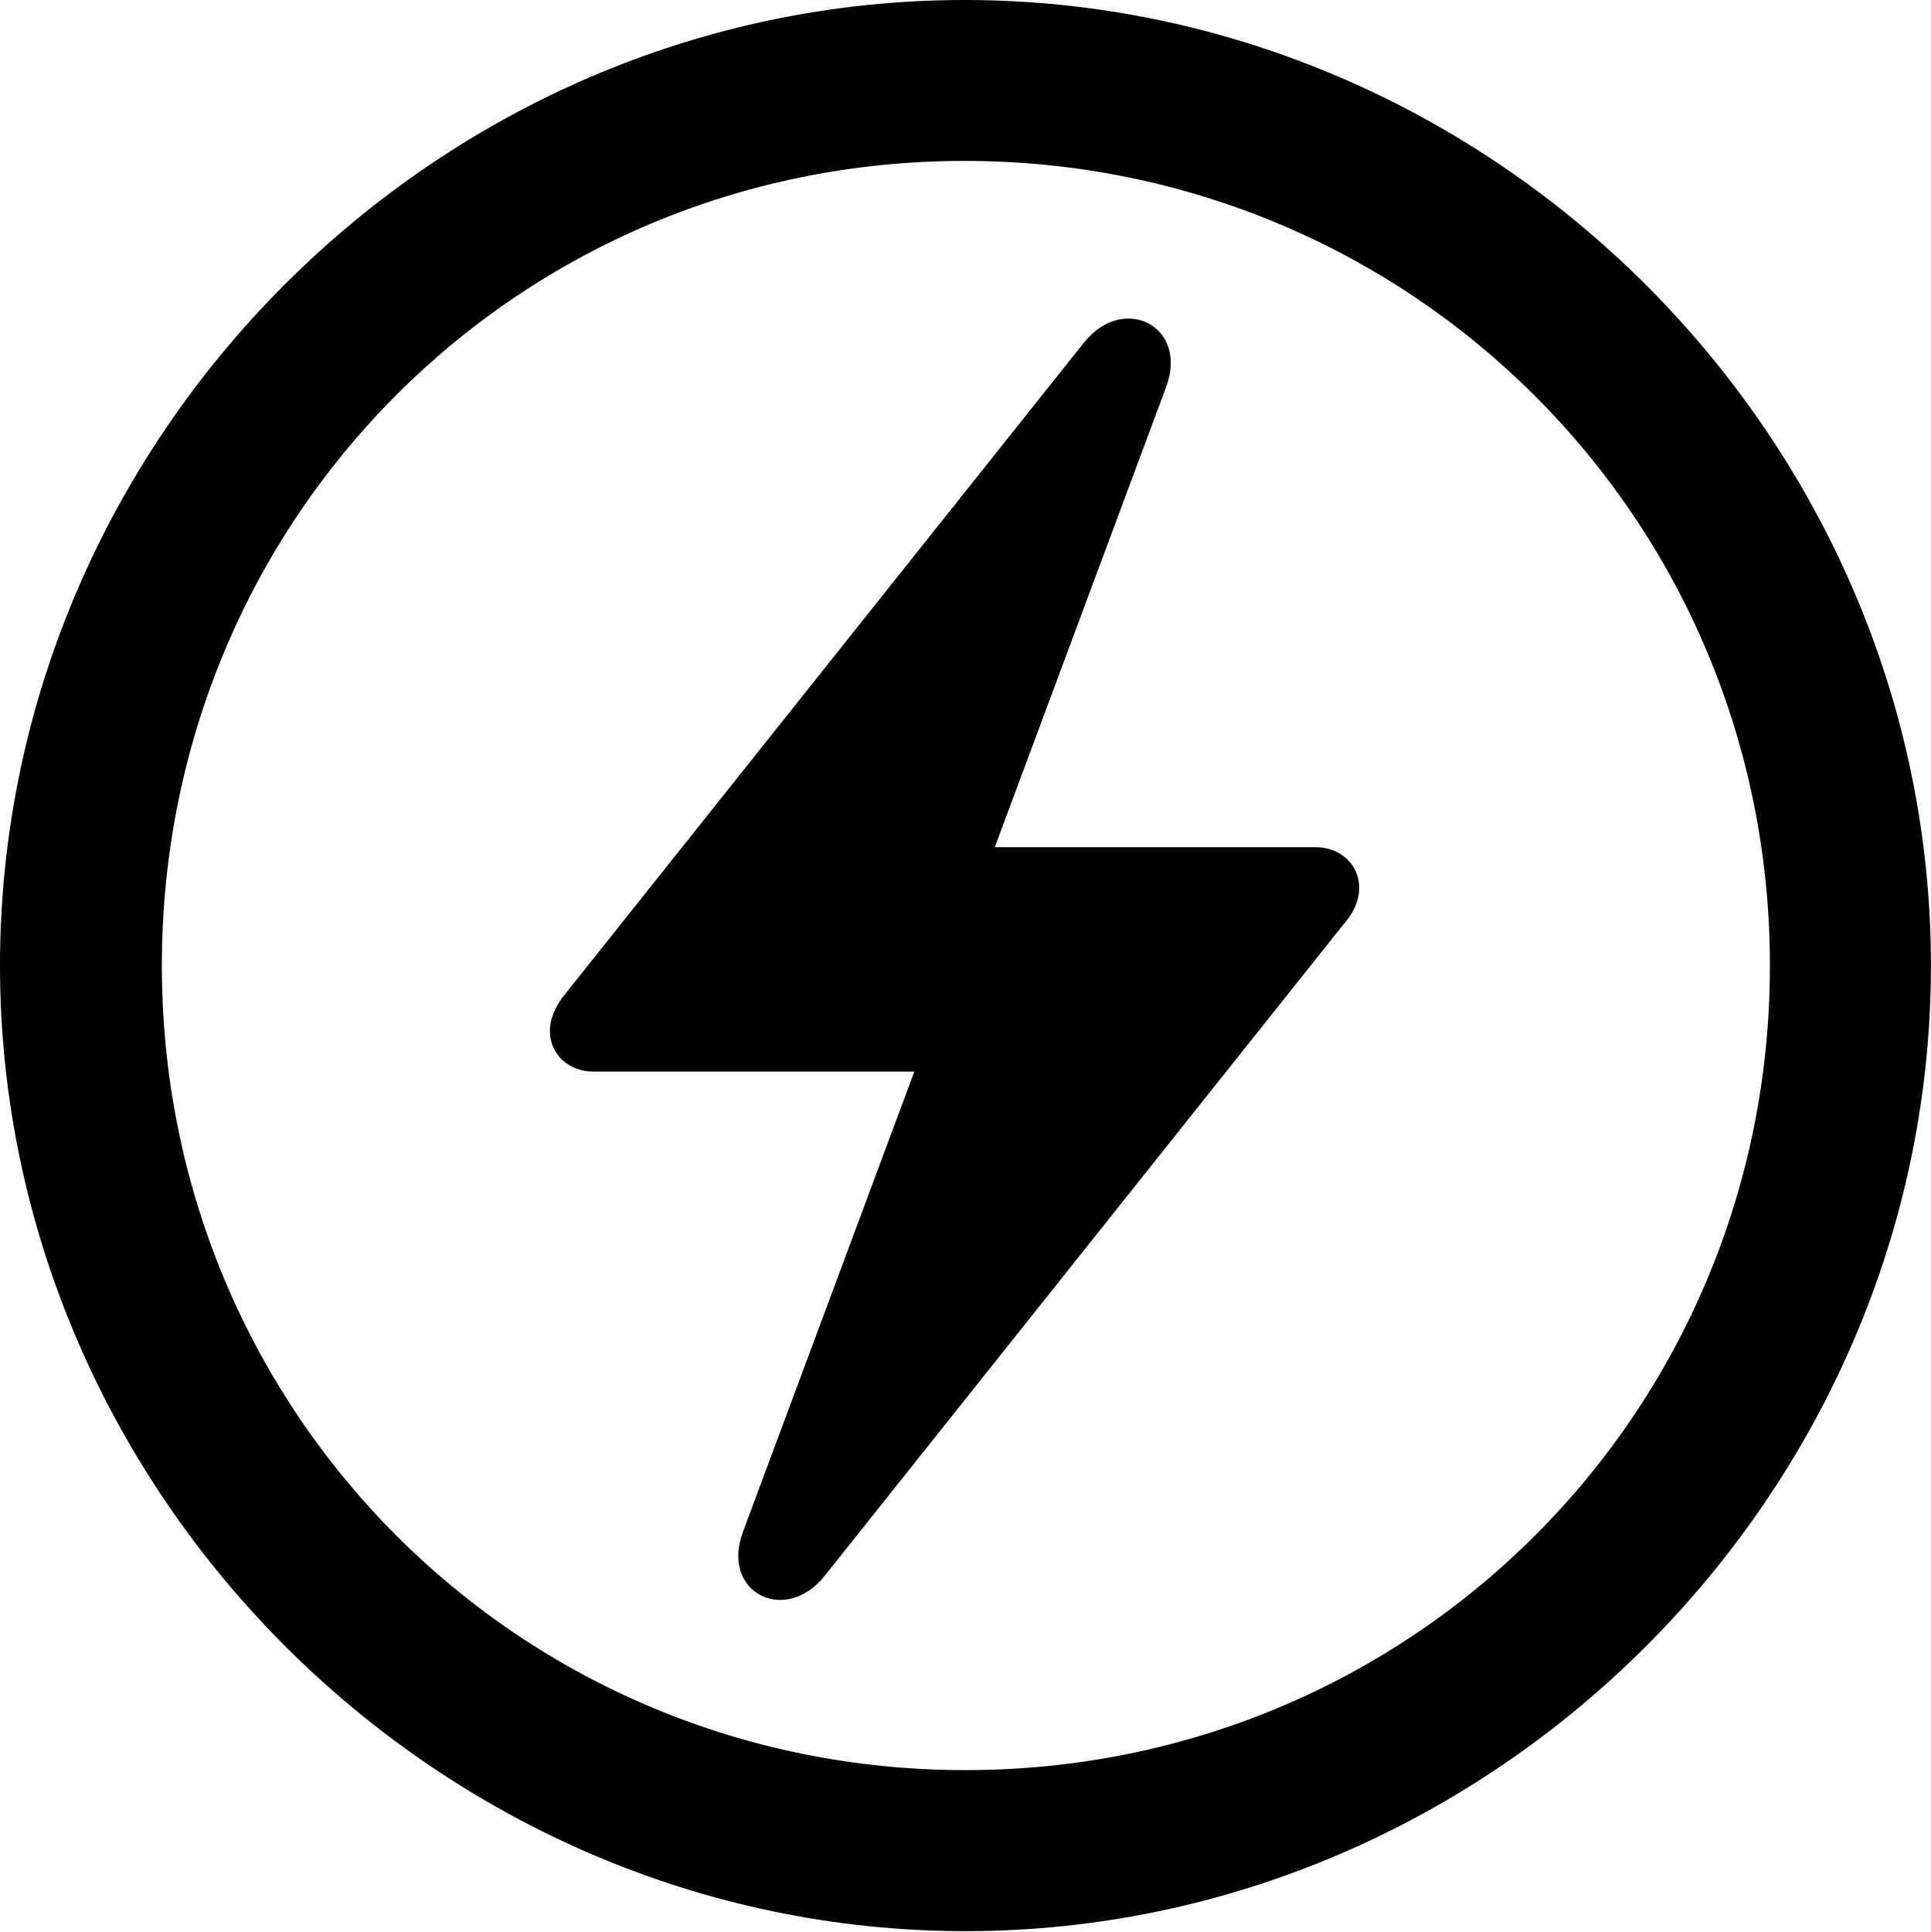
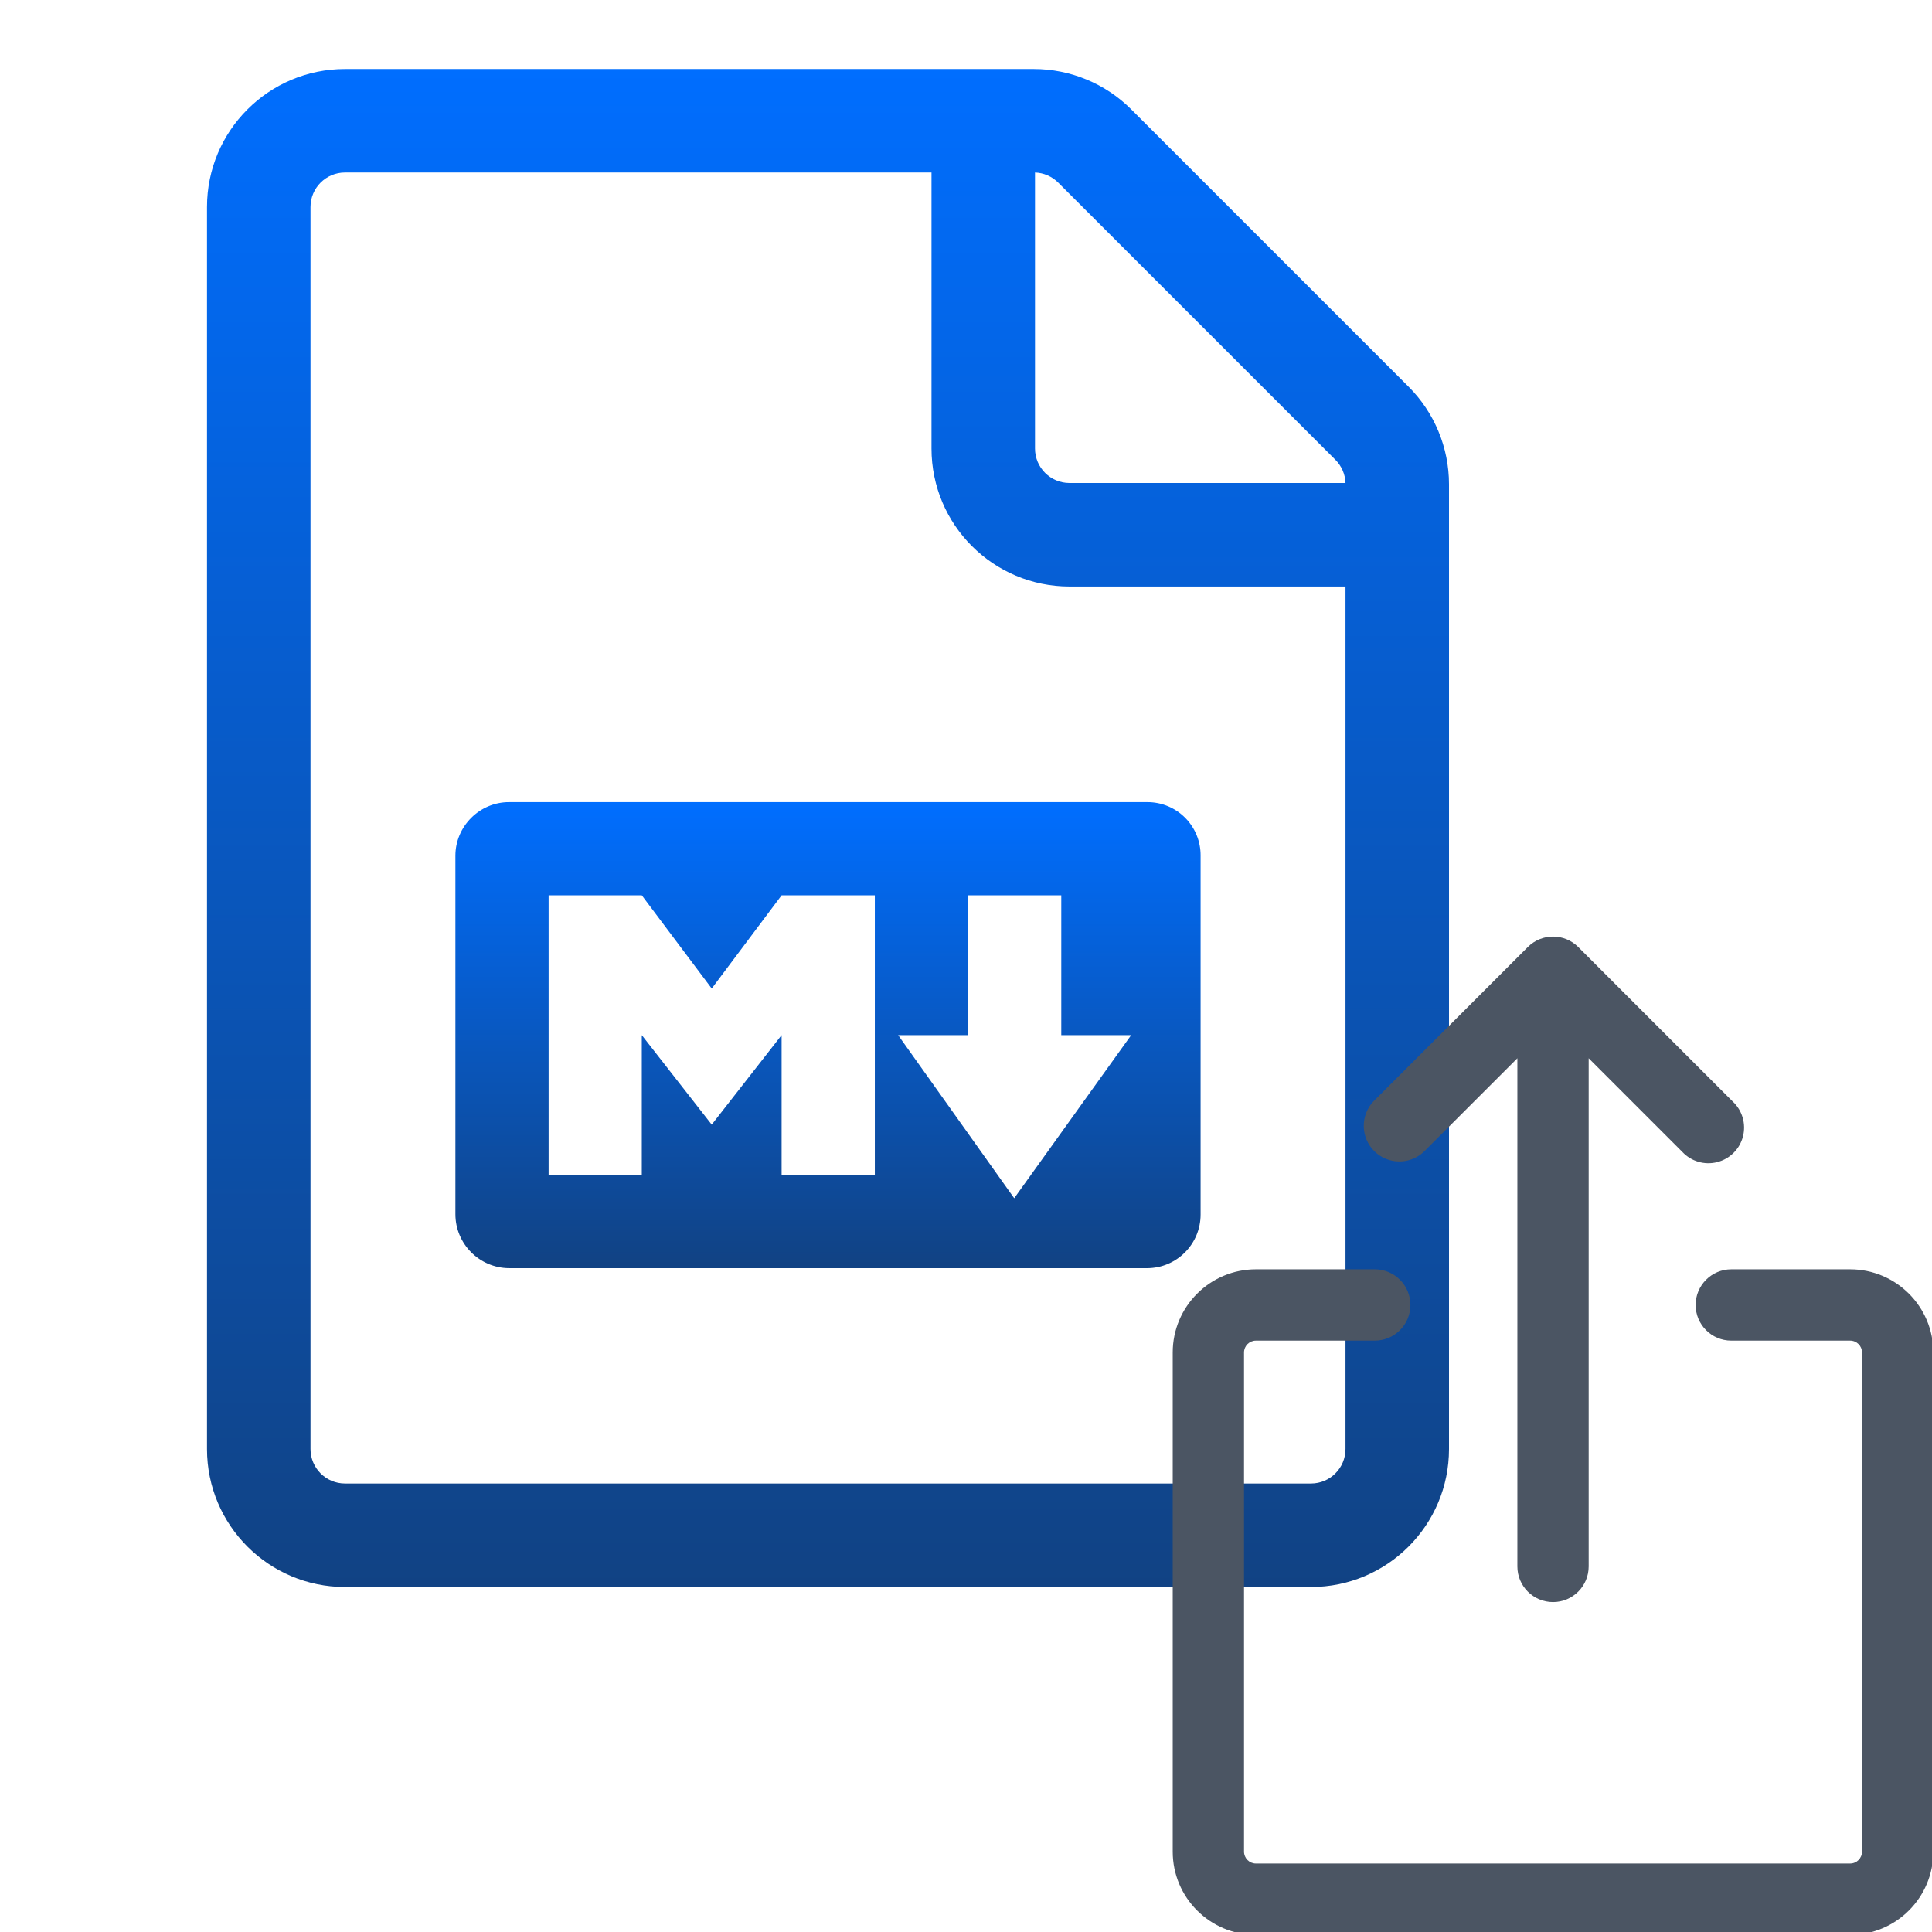
- <svg xmlns="http://www.w3.org/2000/svg" version="1.1" viewBox="0 0 15.938 15.945">
-   <path d="M7.969 15.938C12.328 15.938 15.938 12.32 15.938 7.969C15.938 3.609 12.32 0 7.961 0C3.609 0 0 3.609 0 7.969C0 12.32 3.617 15.938 7.969 15.938ZM7.969 14.609C4.281 14.609 1.336 11.656 1.336 7.969C1.336 4.281 4.273 1.328 7.961 1.328C11.648 1.328 14.609 4.281 14.609 7.969C14.609 11.656 11.656 14.609 7.969 14.609Z" />
-   <path d="M4.539 8.508C4.539 8.703 4.695 8.844 4.898 8.844L7.547 8.844L6.133 12.641C5.945 13.141 6.477 13.414 6.805 13.008L11.086 7.633C11.172 7.539 11.219 7.43 11.219 7.328C11.219 7.133 11.062 6.992 10.859 6.992L8.211 6.992L9.625 3.195C9.812 2.695 9.281 2.422 8.953 2.82L4.672 8.195C4.586 8.297 4.539 8.406 4.539 8.508Z" />
+ <svg xmlns="http://www.w3.org/2000/svg" width="28" height="28">
+   <defs>
+     <linearGradient id="fileGradient" x1="0" y1="0" x2="0" y2="1">
+       <stop offset="0%" stop-color="#006eff" />
+       <stop offset="100%" stop-color="#114283" />
+     </linearGradient>
+   </defs>
+   <path fill-rule="evenodd" style="fill:url(#fileGradient)" d="M3 3a2 2 0 0 1 2-2h9.982a2 2 0 0 1 1.414.586l4.018 4.018A2 2 0 0 1 21 7.018V21a2 2 0 0 1-2 2H5a2 2 0 0 1-2-2Zm2-.5a.5.5 0 0 0-.5.5v18a.5.5 0 0 0 .5.5h14a.5.5 0 0 0 .5-.5V8.5h-4a2 2 0 0 1-2-2v-4Zm10 0v4a.5.5 0 0 0 .5.5h4a.5.5 0 0 0-.146-.336l-4.018-4.018A.5.5 0 0 0 15 2.5Z" />
+   <g transform="translate(6.6 9.6) scale(0.45)" style="fill:url(#fileGradient);fill-opacity:1">
+     <path d="M22.289 4.5A1.71 1.71 0 0 1 24 6.226v11.557c0 .946-.766 1.726-1.726 1.726H1.726A1.74 1.74 0 0 1 0 17.768V6.226C0 5.28.78 4.5 1.726 4.5Zm-8.781 12.007V7.501h-3.002l-2.251 3.002-2.252-3.002H3.002v9.006h3.001v-4.503l2.252 2.882 2.251-2.882v4.503Zm4.489.75 3.767-5.253h-2.251V7.501h-3.002v4.503h-2.252Z" />
+   </g>
+   <g transform="matrix(0.6889485,0,0,0.6889485,14.24018,12.8842)" style="fill:#4b5563;fill-opacity:1">
+     <path d="m 5.5,9.75 v 10.5 c 0,0.138 0.112,0.25 0.25,0.25 h 12.5 A 0.25,0.25 0 0 0 18.5,20.25 V 9.75 A 0.25,0.25 0 0 0 18.25,9.5 h -2.5 a 0.75,0.75 0 0 1 0,-1.5 h 2.5 C 19.216,8 20,8.784 20,9.75 v 10.5 A 1.75,1.75 0 0 1 18.25,22 H 5.75 A 1.75,1.75 0 0 1 4,20.25 V 9.75 C 4,8.784 4.784,8 5.75,8 h 2.5 a 0.75,0.75 0 0 1 0,1.5 H 5.75 A 0.25,0.25 0 0 0 5.5,9.75 Z m 7.03,-8.53 3.25,3.25 A 0.749,0.749 0 0 1 15.454,5.745 0.749,0.749 0 0 1 14.72,5.53 L 12.75,3.56 v 10.69 a 0.75,0.75 0 0 1 -1.5,0 V 3.56 L 9.28,5.53 A 0.751,0.751 0 0 1 8.238,5.512 0.751,0.751 0 0 1 8.22,4.47 l 3.25,-3.25 a 0.75,0.75 0 0 1 1.06,0 z" />
+   </g>
</svg>
